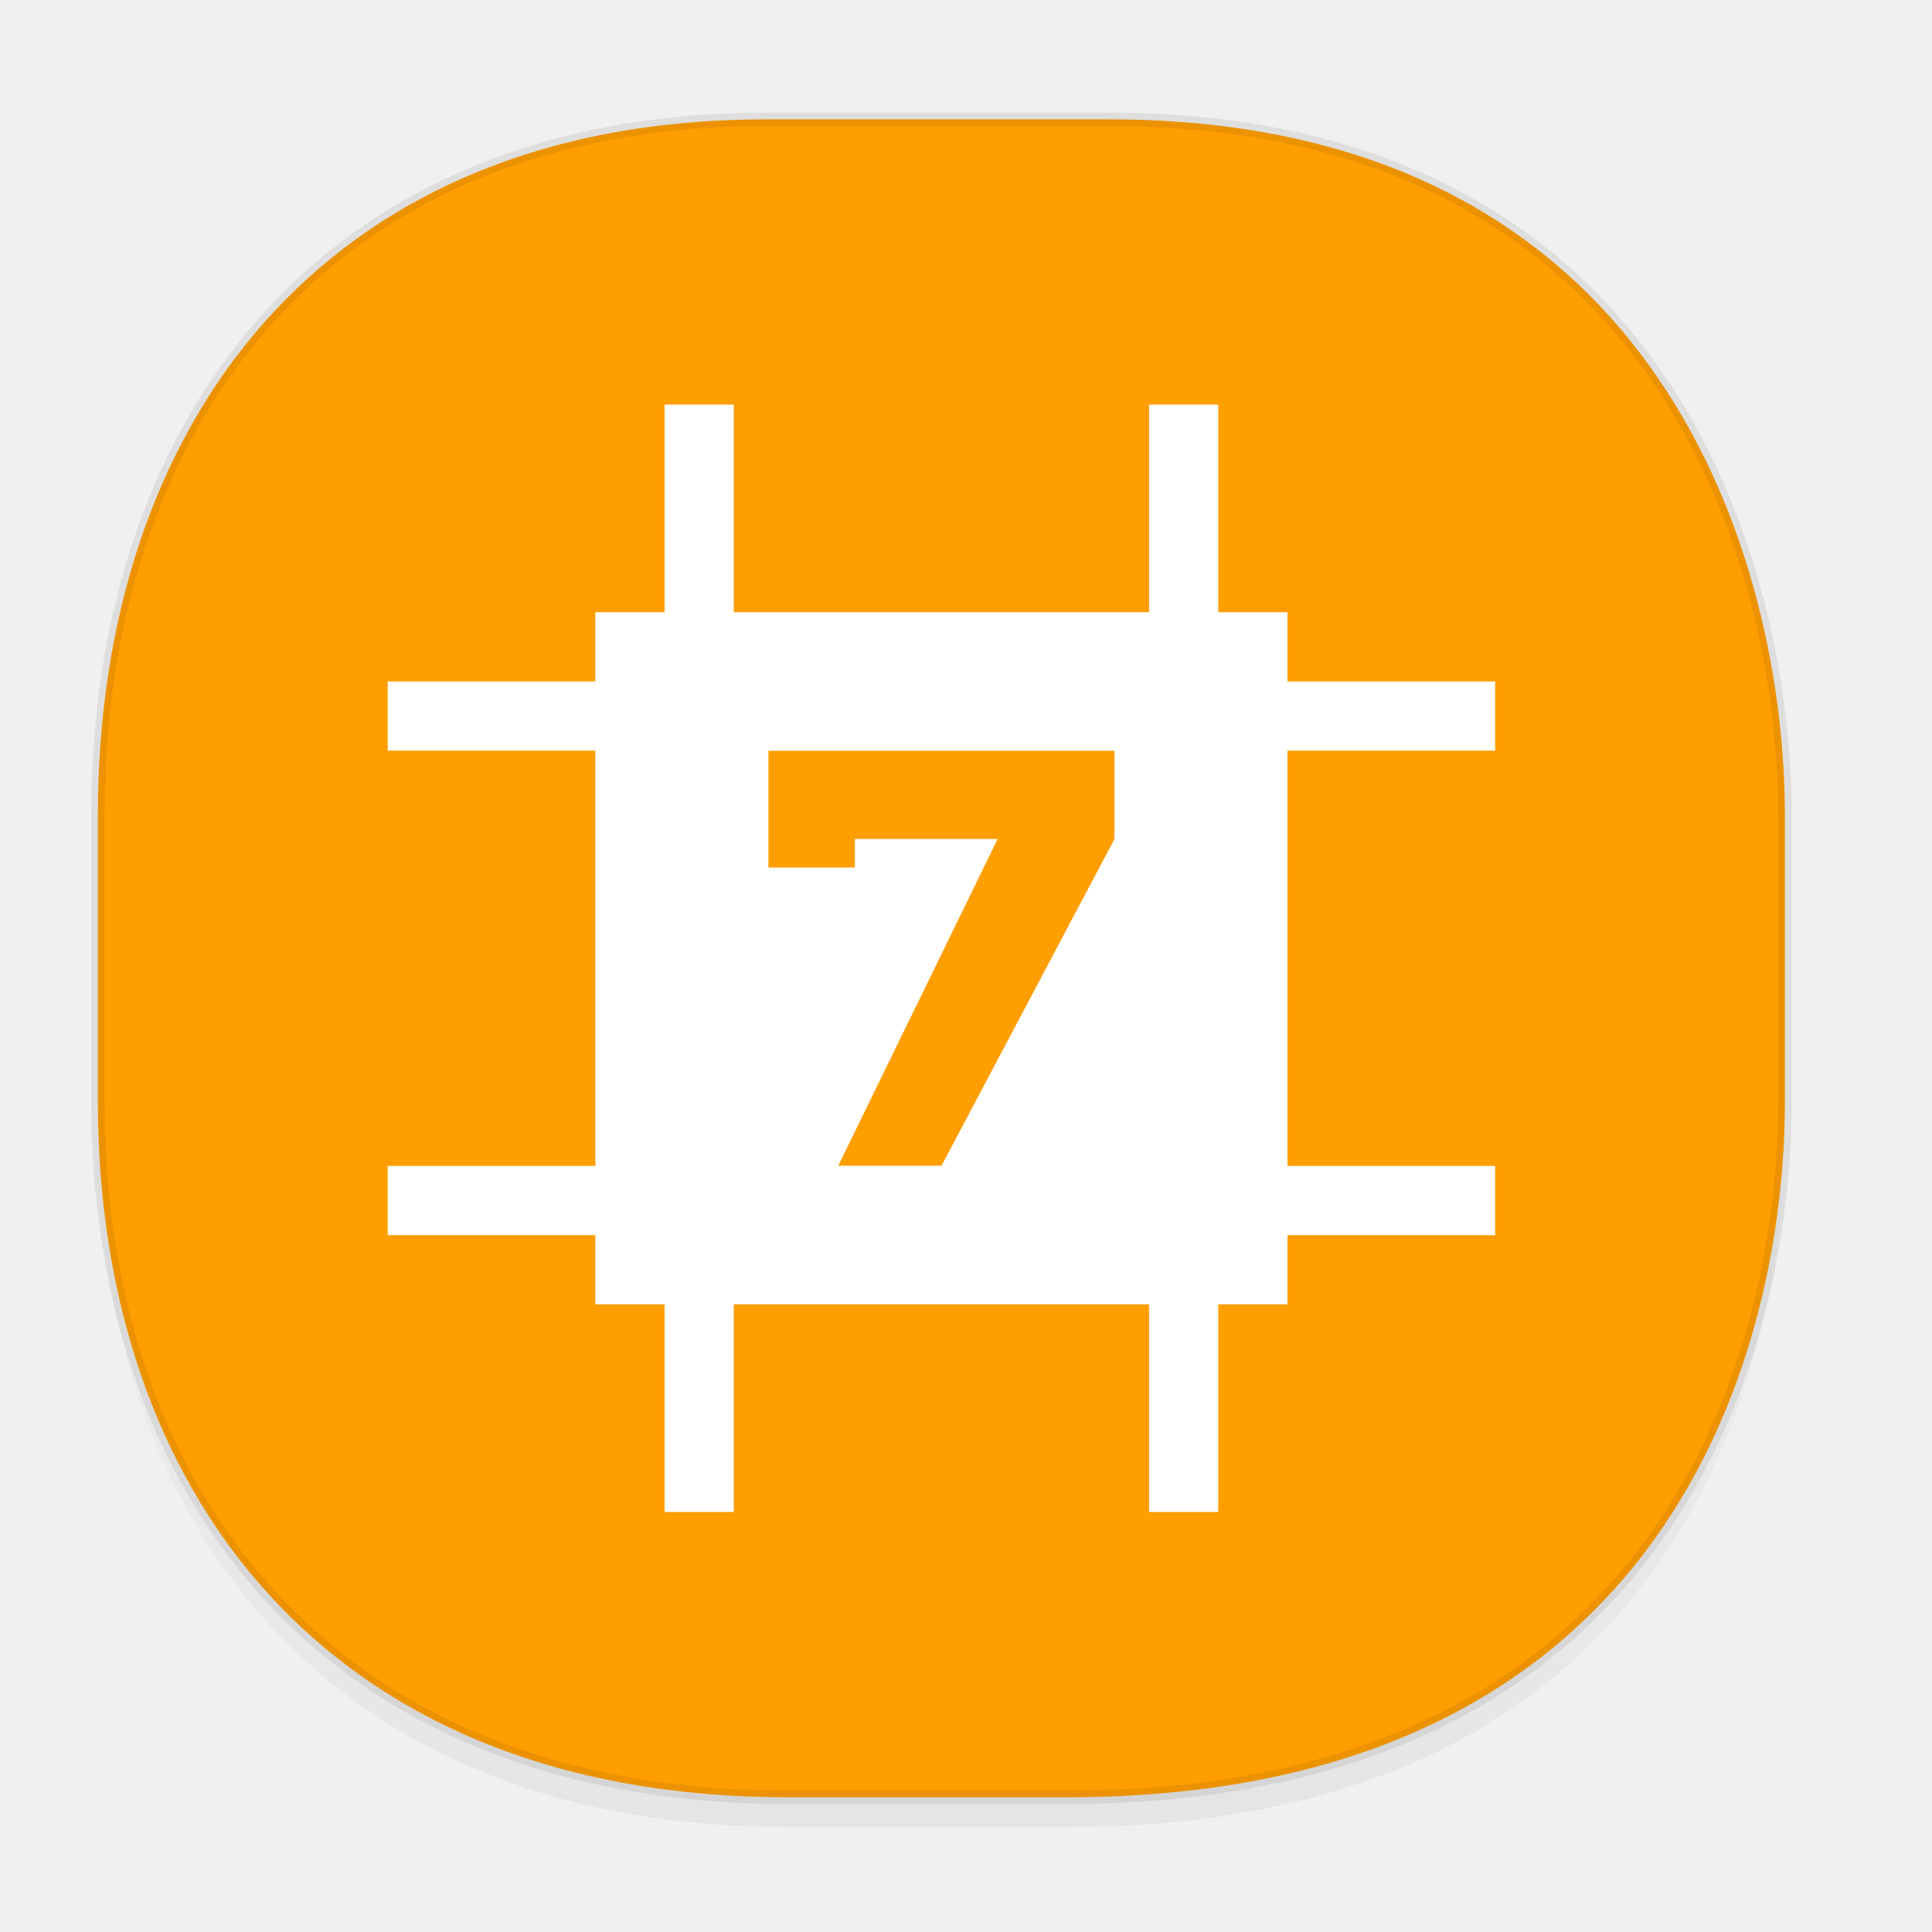
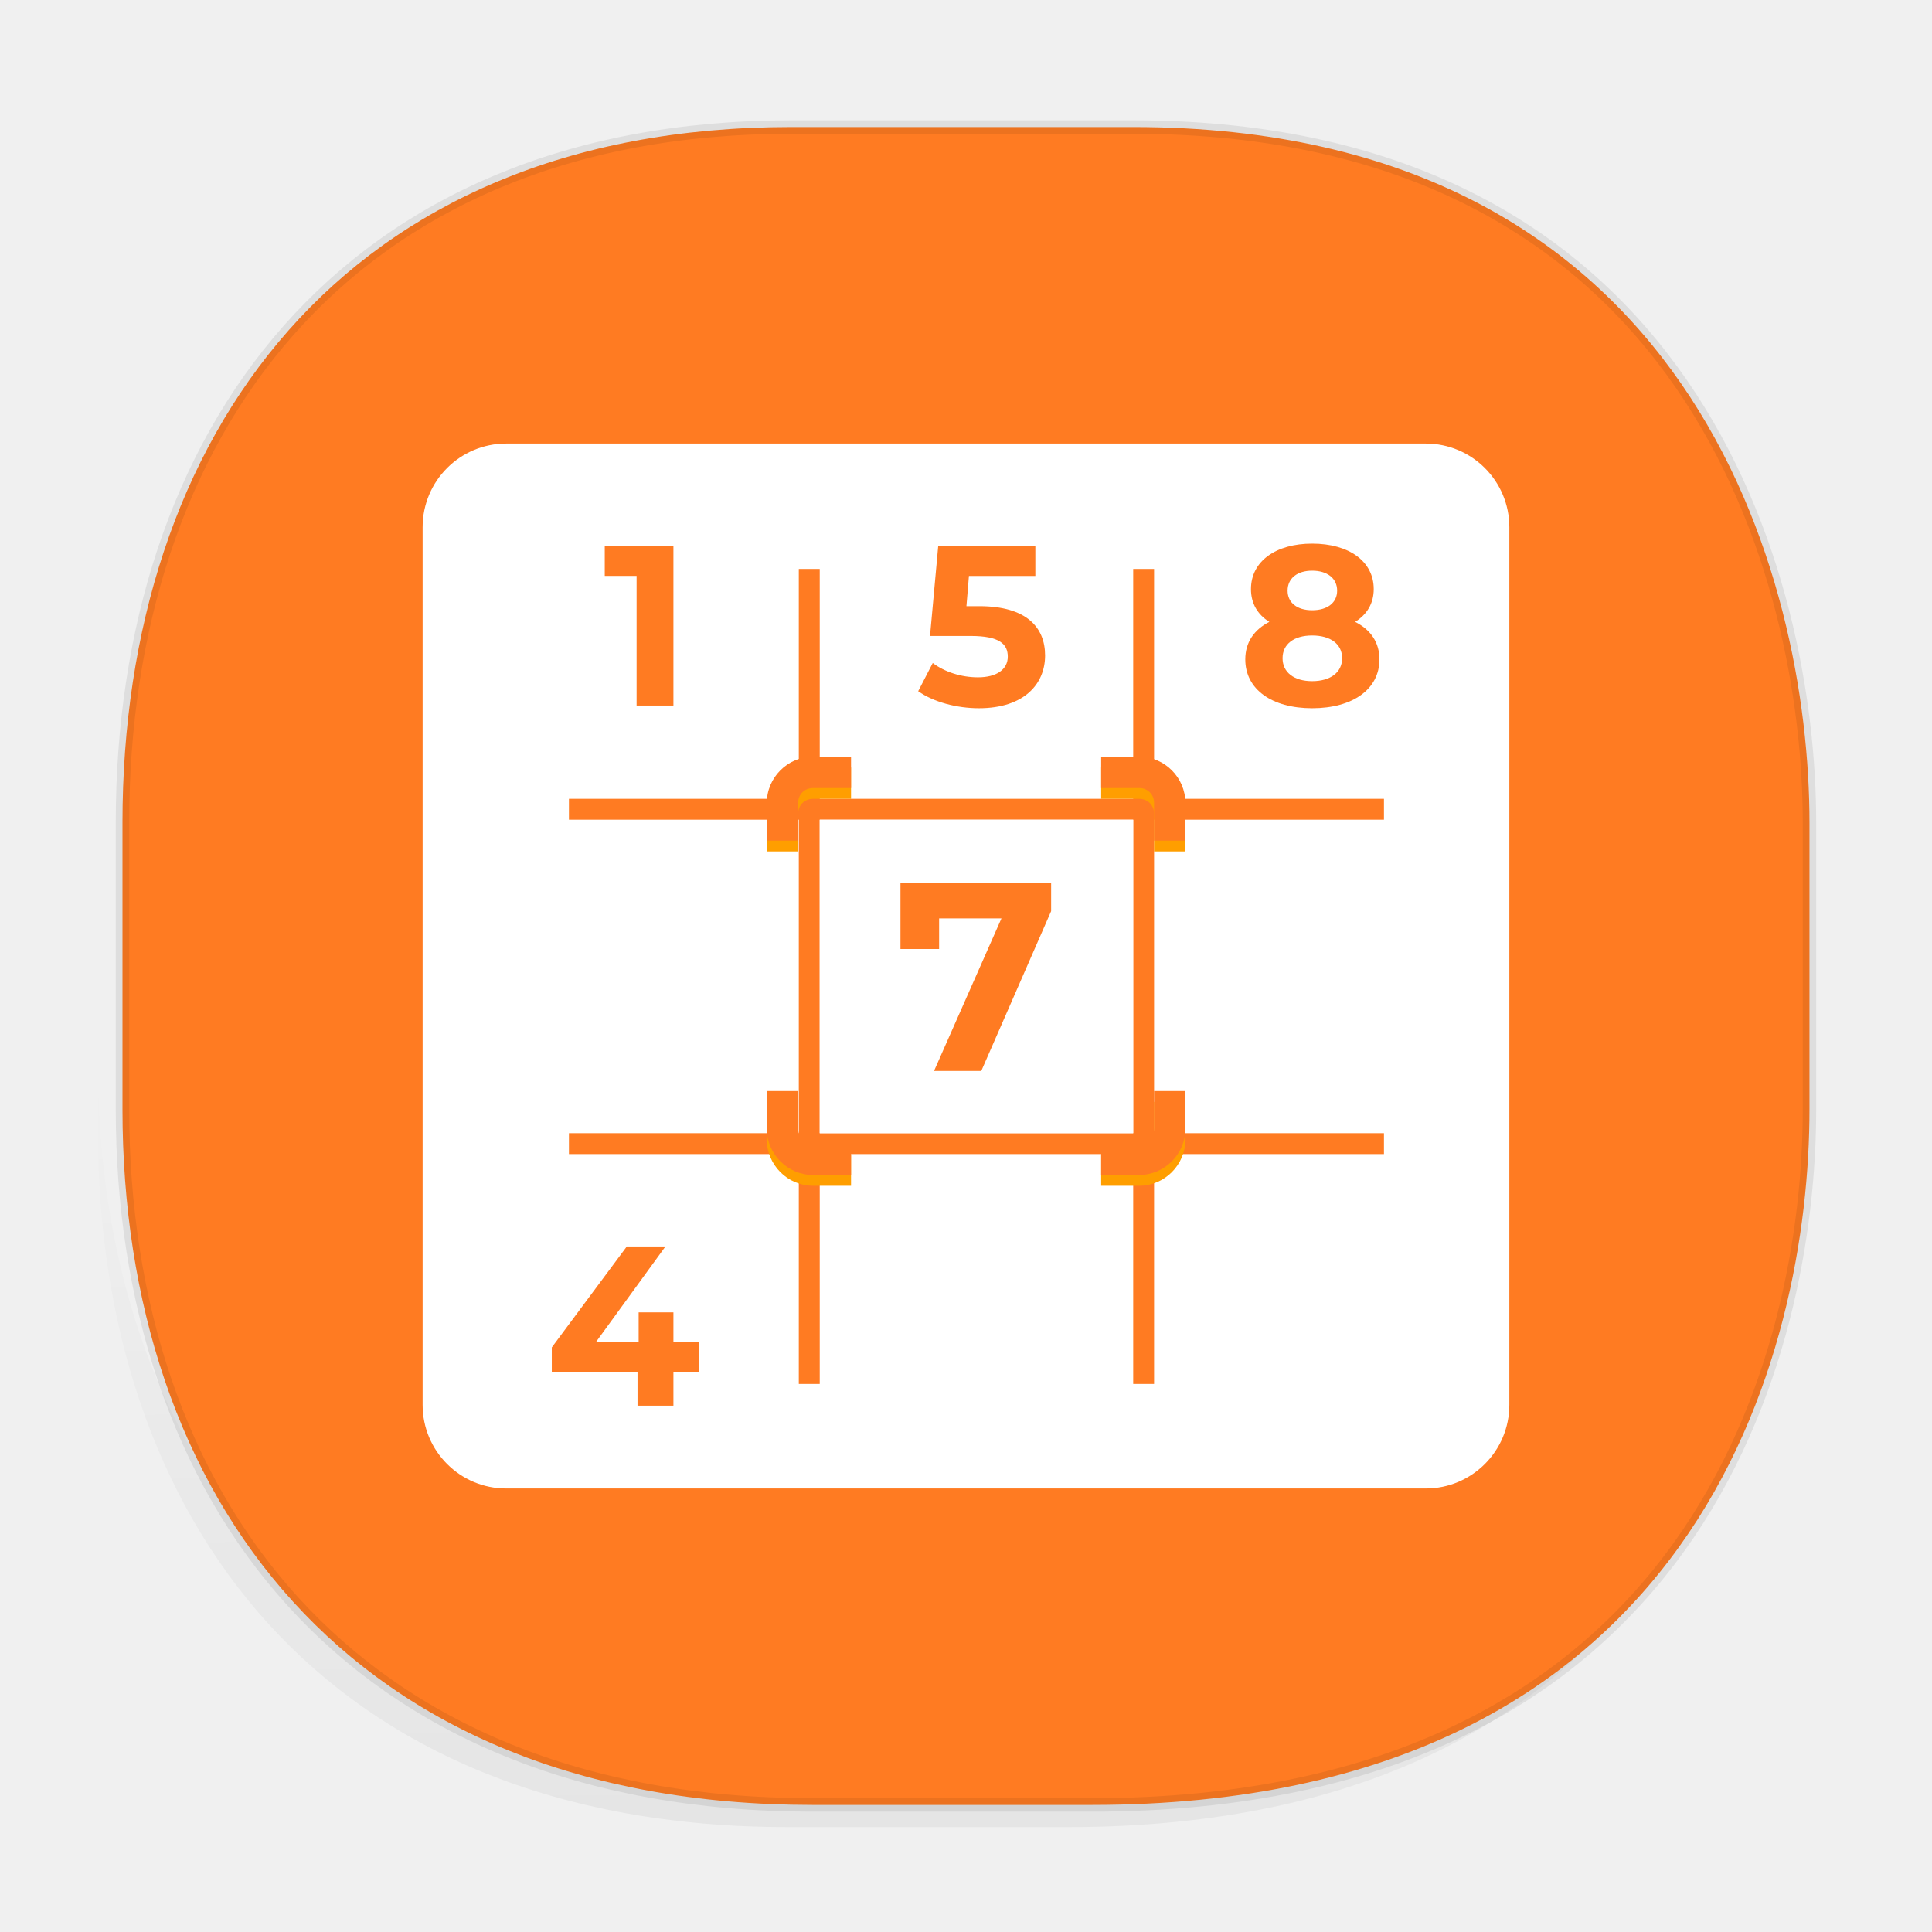
<svg xmlns="http://www.w3.org/2000/svg" xmlns:xlink="http://www.w3.org/1999/xlink" width="48" height="48" version="1.1" id="svg38">
  <defs id="defs22">
    <linearGradient id="linearGradient4488">
      <stop id="stop4490" style="stop-color:#000000;stop-opacity:0.047" offset="0" />
      <stop id="stop4492" style="stop-color:#000000;stop-opacity:0" offset="1" />
    </linearGradient>
    <linearGradient id="linearGradient4154">
      <stop offset="0" style="stop-color:#000000;stop-opacity:1" id="stop2" />
      <stop offset="1" style="stop-color:#000000;stop-opacity:0" id="stop4" />
    </linearGradient>
    <linearGradient id="linearGradient4192">
      <stop style="stop-color:#272b2d;stop-opacity:1" offset="0" id="stop7" />
      <stop style="stop-color:#33393e;stop-opacity:1" offset="1" id="stop9" />
    </linearGradient>
    <linearGradient id="linearGradient4140">
      <stop style="stop-color:#279646;stop-opacity:1" offset="0" id="stop12" />
      <stop style="stop-color:#76ff68;stop-opacity:1" offset="1" id="stop14" />
    </linearGradient>
    <linearGradient xlink:href="#linearGradient4140" id="linearGradient4146" x1="24.705" y1="43.939" x2="25.061" y2="4.405" gradientUnits="userSpaceOnUse" gradientTransform="translate(-51.05085)" />
    <linearGradient xlink:href="#linearGradient4192" id="linearGradient4166" x1="31" y1="34" x2="31" y2="24" gradientUnits="userSpaceOnUse" />
    <linearGradient xlink:href="#linearGradient4192" id="linearGradient4168" x1="18" y1="34" x2="18" y2="24" gradientUnits="userSpaceOnUse" />
    <linearGradient xlink:href="#linearGradient4154" id="linearGradient4182" x1="13" y1="24" x2="30" y2="41" gradientUnits="userSpaceOnUse" />
    <linearGradient xlink:href="#linearGradient4154" id="linearGradient4190" x1="29" y1="26" x2="36" y2="33" gradientUnits="userSpaceOnUse" />
    <style id="style4511">.cls-1{fill:#8e8e8e;}.cls-2{fill:none;stroke:#8e8e8e;stroke-linecap:square;stroke-miterlimit:10;}</style>
    <linearGradient gradientUnits="userSpaceOnUse" x2="13" y2="4" x1="43" y1="40" id="a">
      <stop id="stop2-36753" stop-color="#f27935" />
      <stop id="stop4-562" stop-color="#f2784b" offset="1" />
    </linearGradient>
    <linearGradient gradientUnits="userSpaceOnUse" x2="38" y2="41" x1="24.13" y1="27.13" id="b">
      <stop id="stop7-912" stop-color="#292c2f" />
      <stop id="stop9-70" stop-opacity="0" offset="1" />
    </linearGradient>
    <linearGradient id="a-36753" y1="527.8" y2="504.8" gradientUnits="userSpaceOnUse" x2="0" gradientTransform="translate(-384.57 504.56)">
      <stop stop-color="#ffffff" id="stop2-56" />
      <stop offset="1" stop-color="#ffffff" stop-opacity="0" id="stop4-29" />
    </linearGradient>
    <linearGradient id="b-1" y1="4" x1="8" y2="18" gradientUnits="userSpaceOnUse" x2="22" gradientTransform="translate(-3.050848,1008.631)">
      <stop stop-color="#292c2f" id="stop7-27" />
      <stop offset="1" stop-opacity="0" id="stop9-0" />
    </linearGradient>
    <linearGradient id="c" y1="520.8" y2="503.8" gradientUnits="userSpaceOnUse" x2="0" gradientTransform="translate(-384.57 504.56)">
      <stop stop-color="#197cf1" id="stop12-936" />
      <stop offset="1" stop-color="#20bcfa" id="stop14-06" />
    </linearGradient>
    <linearGradient id="d" y1="1050.34" y2="1038.36" gradientUnits="userSpaceOnUse" x2="0" gradientTransform="matrix(-2.83522 0 0 2.83875 47.655-1933.28)">
      <stop stop-color="#c61423" id="stop17" />
      <stop offset="1" stop-color="#dc2b41" id="stop19" />
    </linearGradient>
    <linearGradient id="e" y1="543.8" y2="503.8" gradientUnits="userSpaceOnUse" x2="0" gradientTransform="matrix(1.125 0 0 1-435.64 504.56)">
      <stop stop-color="#1d1e1e" id="stop22" />
      <stop offset="1" stop-color="#44484c" id="stop24" />
    </linearGradient>
    <linearGradient gradientTransform="translate(8,-1)" x2="28.614" gradientUnits="userSpaceOnUse" y2="24.614" x1="8" y1="4" id="b-3">
      <stop id="stop7-6" stop-color="#292c2f" />
      <stop id="stop9-7" stop-opacity="0" offset="1" />
    </linearGradient>
    <linearGradient id="d-5" y1="1050.34" y2="1038.36" gradientUnits="userSpaceOnUse" x2="0" gradientTransform="matrix(-2.83522,0,0,2.83875,-0.430476,-1931.599)">
      <stop stop-color="#c61423" id="stop17-3" />
      <stop offset="1" stop-color="#dc2b41" id="stop19-5" />
    </linearGradient>
    <linearGradient id="d-2" y1="1050.34" y2="1038.36" gradientUnits="userSpaceOnUse" x2="0" gradientTransform="matrix(-1.087984,0,0,1.089339,-14.25708,-100.3922)">
      <stop stop-color="#c61423" id="stop17-9" />
      <stop offset="1" stop-color="#dc2b41" id="stop19-1" />
    </linearGradient>
    <linearGradient id="c-29" y1="523.8" x1="403.57" y2="536.8" x2="416.57" gradientUnits="userSpaceOnUse" gradientTransform="translate(-335.6547,-499.8)">
      <stop stop-color="#292c2f" id="stop2-1" />
      <stop offset="1" stop-opacity="0" id="stop4-2" />
    </linearGradient>
    <linearGradient xlink:href="#b-2" id="linearGradient4189" x1="14.369" y1="22.522" x2="26.522" y2="22.522" gradientUnits="userSpaceOnUse" />
    <linearGradient x1="428.816" gradientTransform="translate(-384.57,-499.8)" gradientUnits="userSpaceOnUse" x2="388.865" y2="499.679" y1="547.634" id="a-8">
      <stop stop-color="#2a2c2f" id="stop8" />
      <stop stop-color="#536161" offset="1" id="stop10" />
    </linearGradient>
    <linearGradient x1="36" gradientUnits="userSpaceOnUse" x2="14" y2="12" y1="44" id="b-2">
      <stop style="stop-color:#bfc9c9;stop-opacity:1" stop-color="#536161" id="stop13" />
      <stop style="stop-color:#fbfbfb;stop-opacity:1" stop-color="#f4f5f5" offset="1" id="stop15" />
    </linearGradient>
    <linearGradient xlink:href="#a-8" id="linearGradient4424" x1="25" y1="44" x2="25" y2="4" gradientUnits="userSpaceOnUse" gradientTransform="translate(48.91525)" />
    <linearGradient xlink:href="#b-2" id="linearGradient4428" gradientUnits="userSpaceOnUse" x1="31.586" y1="36.345" x2="1.203" y2="6.723" />
    <style id="style4511-26">.cls-1{fill:#8e8e8e;}.cls-2{fill:none;stroke:#8e8e8e;stroke-linecap:square;stroke-miterlimit:10;}</style>
    <linearGradient id="linearGradient3235">
      <stop id="stop3237" offset="0" style="stop-color:#fce94f;stop-opacity:1" />
      <stop style="stop-color:#fce94f;stop-opacity:1" offset="0.5" id="stop3239" />
      <stop id="stop3241" offset="0.75" style="stop-color:#edd400;stop-opacity:1" />
      <stop id="stop3243" offset="1" style="stop-color:#c4a000;stop-opacity:1" />
    </linearGradient>
    <linearGradient id="linearGradient19744">
      <stop id="stop19746" offset="0" style="stop-color:#ffffff;stop-opacity:1;" />
      <stop style="stop-color:#edd400;stop-opacity:1" offset="0.749" id="stop19748" />
      <stop id="stop19750" offset="1" style="stop-color:#ffffff;stop-opacity:1;" />
    </linearGradient>
    <linearGradient id="linearGradient14664">
      <stop style="stop-color:#ffffff;stop-opacity:1;" offset="0" id="stop14666" />
      <stop style="stop-color:#eeeeec;stop-opacity:1" offset="1" id="stop14668" />
    </linearGradient>
    <linearGradient id="linearGradient12294">
      <stop id="stop12296" offset="0" style="stop-color:#fef8c4;stop-opacity:1" />
      <stop id="stop12298" offset="1" style="stop-color:#edd400;stop-opacity:1" />
    </linearGradient>
    <linearGradient id="linearGradient8285">
      <stop style="stop-color:#ff6c6c;stop-opacity:1;" offset="0" id="stop8287" />
      <stop style="stop-color:#cc0000;stop-opacity:1;" offset="1" id="stop8289" />
    </linearGradient>
    <linearGradient id="linearGradient3570">
      <stop style="stop-color:#ffffff;stop-opacity:1;" offset="0" id="stop3572" />
      <stop style="stop-color:#fce94f;stop-opacity:1;" offset="1" id="stop3574" />
    </linearGradient>
    <linearGradient id="linearGradient2188">
      <stop style="stop-color:#c4a000;stop-opacity:1" offset="0" id="stop2190" />
      <stop id="stop3626" offset="0.206" style="stop-color:#edd400;stop-opacity:1" />
      <stop id="stop2848" offset="0.5" style="stop-color:#fce94f;stop-opacity:1" />
      <stop style="stop-color:#edd400;stop-opacity:1" offset="0.75" id="stop2850" />
      <stop style="stop-color:#c4a000;stop-opacity:1" offset="1" id="stop2192" />
    </linearGradient>
    <linearGradient x2="11.786" gradientUnits="userSpaceOnUse" y2="11.998" x1="34.5" y1="32.998" id="a-70">
      <stop id="stop2-3675" stop-color="#dd1627" />
      <stop id="stop4-35" stop-color="#df3e52" offset="1" />
    </linearGradient>
    <linearGradient gradientTransform="translate(-52)" gradientUnits="userSpaceOnUse" x2="73.03" y2="35.663" x1="46.23" y1="10.38" id="b-367">
      <stop id="stop7-5" stop-opacity=".731" stop-color="#f8bac0" />
      <stop id="stop9-3" stop-opacity="0" stop-color="#f8bac0" offset="1" />
    </linearGradient>
    <path d="m.735 43.06l23.265-42.35 23.09 42.31c0 0-2.212-.155-5.272-.291-2.851-.127-1.794.114-8.278-1.089-4.911-.91-8.522-2.865-15.253-2.727-7.453.153-17.549 4.149-17.549 4.149" id="c-62" />
    <linearGradient id="a-367535" y1="543.8" y2="503.8" x2="0" gradientUnits="userSpaceOnUse" gradientTransform="matrix(1.125 0 0 1-51.07 0)">
      <stop stop-color="#2a2c2f" id="stop2-62" />
      <stop offset="1" stop-color="#424649" id="stop4-91" />
    </linearGradient>
    <linearGradient id="b-27" y1="540.92" y2="522.55" x2="0" gradientUnits="userSpaceOnUse" gradientTransform="matrix(1 0 0 1.14286 0-77.4)">
      <stop stop-color="#197cf1" id="stop7-0" />
      <stop offset="1" stop-color="#05a0eb" id="stop9-93" />
    </linearGradient>
    <linearGradient id="c-6" y1="542.8" y2="533.8" gradientUnits="userSpaceOnUse" x2="0" gradientTransform="translate(0-28)">
      <stop stop-color="#bcb4a1" id="stop12-93" />
      <stop offset="1" stop-color="#c5bfad" id="stop14-6" />
    </linearGradient>
    <linearGradient id="d-06" y1="540.8" y2="531.8" gradientUnits="userSpaceOnUse" x2="0">
      <stop stop-color="#1e1f21" id="stop17-2" />
      <stop offset="1" stop-color="#242628" id="stop19-61" />
    </linearGradient>
    <linearGradient xlink:href="#d-06" id="e-8" y1="528.8" y2="519.8" gradientUnits="userSpaceOnUse" x2="0" />
    <linearGradient id="f" y1="20" x1="32" y2="30" x2="42" gradientUnits="userSpaceOnUse">
      <stop stop-color="#383e51" id="stop23" />
      <stop offset="1" stop-color="#655c6f" stop-opacity="0" id="stop25" />
    </linearGradient>
    <linearGradient xlink:href="#f" id="g" y1="531.8" x1="404.57" y2="543.8" x2="416.57" gradientUnits="userSpaceOnUse" gradientTransform="translate(-384.57-499.8)" />
    <linearGradient xlink:href="#f" id="h" y1="531.8" x1="404.57" y2="543.8" gradientUnits="userSpaceOnUse" x2="416.57" gradientTransform="translate(0-12)" />
    <linearGradient xlink:href="#f" id="i" y1="531.8" x1="404.57" y2="543.8" gradientUnits="userSpaceOnUse" x2="416.57" gradientTransform="translate(-12-12)" />
    <linearGradient xlink:href="#f" id="j" y1="531.8" x1="404.57" y2="543.8" gradientUnits="userSpaceOnUse" x2="416.57" gradientTransform="translate(-12)" />
    <style id="style4511-9">.cls-1{fill:#8e8e8e;}.cls-2{fill:none;stroke:#8e8e8e;stroke-linecap:square;stroke-miterlimit:10;}</style>
    <path d="m.735 43.06l23.265-42.35 23.09 42.31c0 0-2.212-.155-5.272-.291-2.851-.127-1.794.114-8.278-1.089-4.911-.91-8.522-2.865-15.253-2.727-7.453.153-17.549 4.149-17.549 4.149" id="c-09" />
    <linearGradient id="linearGradient4222">
      <stop offset="0" style="stop-color:#0166d0;stop-opacity:1" id="stop2-35" />
      <stop offset="1" style="stop-color:#51a6ff;stop-opacity:1" id="stop4-62" />
    </linearGradient>
    <linearGradient id="linearGradient4198">
      <stop style="stop-color:#208dff;stop-opacity:1" offset="0" id="stop7-9" />
      <stop style="stop-color:#51a6ff;stop-opacity:1" offset="1" id="stop9-1" />
    </linearGradient>
    <linearGradient xlink:href="#linearGradient4222" id="linearGradient4204" x1="402.571" y1="543.798" x2="402.571" y2="519.798" gradientUnits="userSpaceOnUse" gradientTransform="matrix(0.7813559,0,0,0.7813559,-346.9312,-382.9337)" />
    <linearGradient xlink:href="#linearGradient4198" id="linearGradient4212" x1="414.571" y1="543.798" x2="414.571" y2="519.798" gradientUnits="userSpaceOnUse" gradientTransform="matrix(0.7813559,0,0,0.7813559,-346.9312,-382.9337)" />
    <linearGradient xlink:href="#linearGradient4198" id="linearGradient4220" x1="24" y1="35" x2="24" y2="4" gradientUnits="userSpaceOnUse" gradientTransform="matrix(1,0,0,0.9992445,384.5714,499.8244)" />
    <linearGradient xlink:href="#linearGradient4227" id="linearGradient4244" x1="12" y1="21" x2="29" y2="38" gradientUnits="userSpaceOnUse" />
    <linearGradient id="linearGradient4227">
      <stop offset="0" style="stop-color:#292c2f;stop-opacity:1" id="stop16" />
      <stop offset="1" style="stop-color:#000000;stop-opacity:0;" id="stop18" />
    </linearGradient>
    <linearGradient id="linearGradient4454">
      <stop id="stop7-36" offset="0" style="stop-color:#d21e1e;stop-opacity:1" />
      <stop id="stop9-75" offset="1" style="stop-color:#e05e4c;stop-opacity:1" />
    </linearGradient>
    <linearGradient gradientTransform="translate(-384.57,-499.8)" gradientUnits="userSpaceOnUse" y2="525.725" x2="391.89" y1="544.092" x1="403.421" id="linearGradient4213" xlink:href="#linearGradient4454" />
    <linearGradient id="linearGradient4472">
      <stop id="stop13-1" offset="0" style="stop-color:#ffa92d;stop-opacity:1" />
      <stop id="stop15-2" offset="1" style="stop-color:#ffc169;stop-opacity:1" />
    </linearGradient>
    <linearGradient gradientTransform="translate(-384.57,-499.8)" gradientUnits="userSpaceOnUse" y2="505.319" x2="391.154" y1="523.203" x1="401.296" id="linearGradient4235" xlink:href="#linearGradient4472" />
    <linearGradient id="linearGradient4422-8">
      <stop id="stop19-3" offset="0" style="stop-color:#377d50;stop-opacity:1" />
      <stop id="stop21" offset="1" style="stop-color:#54d883;stop-opacity:1" />
    </linearGradient>
    <linearGradient gradientTransform="translate(-384.57,-499.8)" gradientUnits="userSpaceOnUse" y2="503.798" x2="413.779" y1="523.798" x1="424.602" id="linearGradient4257" xlink:href="#linearGradient4422-8" />
    <linearGradient id="linearGradient4438">
      <stop id="stop25-6" offset="0" style="stop-color:#375a7d;stop-opacity:1" />
      <stop id="stop27" offset="1" style="stop-color:#54a3d8;stop-opacity:1" />
    </linearGradient>
    <linearGradient gradientTransform="translate(-384.57,-499.8)" gradientUnits="userSpaceOnUse" y2="525.748" x2="412.118" y1="543.488" x1="420.884" id="linearGradient4279" xlink:href="#linearGradient4438" />
    <linearGradient gradientTransform="translate(0.00142264,-0.00198746)" gradientUnits="userSpaceOnUse" y2="44" x2="44" y1="4" x1="4" id="linearGradient4220-3" xlink:href="#linearGradient4154" />
    <linearGradient id="a-2" y1="4" x1="24" y2="44" x2="4" gradientUnits="userSpaceOnUse">
      <stop stop-color="#197cf1" id="stop2-367" />
      <stop offset="1" stop-color="#20bcfa" id="stop4-5" />
    </linearGradient>
    <linearGradient id="b-7" y1="44" x1="44" y2="4" x2="24" gradientUnits="userSpaceOnUse">
      <stop stop-color="#c61423" id="stop7-3" />
      <stop offset="1" stop-color="#dc2b41" id="stop9-56" />
    </linearGradient>
    <linearGradient id="c-0" x1="44" x2="4" gradientUnits="userSpaceOnUse">
      <stop stop-color="#42a603" id="stop12-06" />
      <stop offset="1" stop-color="#78da06" id="stop14-26" />
    </linearGradient>
    <linearGradient id="d-1" y1="522.8" y2="538.8" x1="400.57" gradientUnits="userSpaceOnUse" x2="416.57">
      <stop stop-color="#292c2f" id="stop17-8" />
      <stop offset="1" stop-opacity="0" id="stop19-29" />
    </linearGradient>
    <linearGradient gradientTransform="matrix(.70711.70711-.70711.70711 105.4-635.69)" x2="378.58" gradientUnits="userSpaceOnUse" y2="523.86" x1="430.51" y1="522.99" id="b-3-7">
      <stop id="stop7-67" stop-color="#fcfcfc" />
      <stop id="stop9-53" stop-color="#e9eaeb" offset="1" />
    </linearGradient>
    <linearGradient gradientTransform="translate(45.719-.92)" x2="3.614" gradientUnits="userSpaceOnUse" y2="49.804" x1="-28.649" y1="19.869" id="c-5">
      <stop id="stop12-6" />
      <stop id="stop14-2" stop-opacity="0" offset="1" />
    </linearGradient>
    <linearGradient gradientTransform="matrix(.70711.70711-.70711.70711 105.48-635.28)" x2="402.03" gradientUnits="userSpaceOnUse" y2="523.7" x1="388.34" y1="522.18" id="d-9">
      <stop id="stop17-1" stop-color="#ffffff" />
      <stop id="stop19-2" stop-color="#eff0f1" offset="1" />
    </linearGradient>
    <linearGradient gradientTransform="matrix(.70711.70711-.70711.70711 105.48-635.28)" x2="425.86" gradientUnits="userSpaceOnUse" y2="527.34" x1="422.48" y1="527.21" id="e-792">
      <stop id="stop22-9" stop-color="#f9f9f9" />
      <stop id="stop24-20" stop-color="#f6f6f6" offset="1" />
    </linearGradient>
    <linearGradient gradientUnits="userSpaceOnUse" x2="23.912" y2="24.326" x1="9.642" y1="8.627" id="f-02">
      <stop id="stop27-1" stop-color="#491309" />
      <stop id="stop29" stop-color="#b6642d" offset="1" />
    </linearGradient>
    <linearGradient gradientUnits="userSpaceOnUse" x2="33.609" y2="34.953" x1="32.641" y1="33.922" id="h-3">
      <stop id="stop37" stop-color="#cfcfcf" />
      <stop id="stop39" stop-opacity="0" stop-color="#ededed" offset="1" />
    </linearGradient>
    <linearGradient gradientTransform="matrix(.70711.70711-.70711.70711 105.48-635.28)" x2="409.82" gradientUnits="userSpaceOnUse" y2="523.27" x1="385.61" y1="522.24" id="o">
      <stop id="stop62" stop-color="#ffffff" />
      <stop id="stop64" stop-color="#dfe1e3" offset="1" />
    </linearGradient>
    <path d="M25 15A9 9 0 1 1 7 15 9 9 0 1 1 25 15" color="#000000" id="p" />
    <linearGradient xlink:href="#linearGradient4299" id="linearGradient4415" x1="408.571" y1="543.773" x2="408.632" y2="503.67" gradientUnits="userSpaceOnUse" />
    <linearGradient id="linearGradient4227-5">
      <stop offset="0" style="stop-color:#2e3436;stop-opacity:1" id="stop8-7" />
      <stop offset="1" style="stop-color:#555753;stop-opacity:1" id="stop10-0" />
    </linearGradient>
    <linearGradient xlink:href="#linearGradient4227-5" id="linearGradient4437" x1="408.571" y1="535.199" x2="408.571" y2="512.397" gradientUnits="userSpaceOnUse" gradientTransform="matrix(0.9648179,0,0,0.9648179,14.37438,18.4283)" />
    <linearGradient id="linearGradient4299">
      <stop offset="0" style="stop-color:#1064d3;stop-opacity:1" id="stop14-3" />
      <stop offset="1" style="stop-color:#14c6fd;stop-opacity:1" id="stop16-6" />
    </linearGradient>
    <linearGradient xlink:href="#linearGradient4154" id="linearGradient4392" x1="9.077" y1="9.083" x2="42.946" y2="42.953" gradientUnits="userSpaceOnUse" />
    <linearGradient id="linearGradient4258">
      <stop id="stop2-36" offset="0" style="stop-color:#000019;stop-opacity:1" />
      <stop id="stop4-7" offset="1" style="stop-color:#000019;stop-opacity:0.291" />
    </linearGradient>
    <linearGradient id="linearGradient4223">
      <stop id="stop7-6-2" offset="0" style="stop-color:#c6cdd1;stop-opacity:1" />
      <stop id="stop9-7-3" offset="1" style="stop-color:#e0e5e7;stop-opacity:1" />
    </linearGradient>
    <linearGradient id="linearGradient4217">
      <stop id="stop12-5" style="stop-color:#1f93b9;stop-opacity:1" offset="0" />
      <stop id="stop14-5" style="stop-color:#1a5c9b;stop-opacity:1" offset="1" />
    </linearGradient>
    <linearGradient id="linearGradient4191">
      <stop id="stop17-3-7" offset="0" style="stop-color:#dc2b41;stop-opacity:1" />
      <stop id="stop19-5-5" offset="1" style="stop-color:#c61423;stop-opacity:1" />
    </linearGradient>
    <linearGradient gradientTransform="translate(-50.19933,-1.150547)" gradientUnits="userSpaceOnUse" y2="29" x2="24" y1="7" x1="24" id="linearGradient4197" xlink:href="#linearGradient4217" />
    <linearGradient gradientTransform="translate(-50.19933,0.8494534)" gradientUnits="userSpaceOnUse" y2="41" x2="24" y1="30" x1="24" id="linearGradient4207" xlink:href="#linearGradient4191" />
    <linearGradient gradientTransform="translate(-51.19933,0.8494534)" gradientUnits="userSpaceOnUse" y2="41" x2="11" y1="30" x1="11" id="linearGradient4215" xlink:href="#linearGradient4191" />
    <linearGradient gradientTransform="translate(-51.19933,-1.150547)" gradientUnits="userSpaceOnUse" y2="4" x2="29" y1="44" x1="29" id="linearGradient4229" xlink:href="#linearGradient4223" />
    <radialGradient gradientTransform="translate(-51.19933,-1.150547)" gradientUnits="userSpaceOnUse" r="19" fy="24" fx="24" cy="24" cx="24" id="radialGradient4264" xlink:href="#linearGradient4258" />
    <path id="c-2" d="m.735 43.06l23.265-42.35 23.09 42.31c0 0-2.212-.155-5.272-.291-2.851-.127-1.794.114-8.278-1.089-4.911-.91-8.522-2.865-15.253-2.727-7.453.153-17.549 4.149-17.549 4.149" />
    <linearGradient id="linearGradient4214">
      <stop offset="0" style="stop-color:#2f74c8;stop-opacity:1" id="stop41" />
      <stop offset="1" style="stop-color:#4699d7;stop-opacity:1" id="stop43" />
    </linearGradient>
    <linearGradient id="linearGradient4410">
      <stop style="stop-color:#383e51;stop-opacity:1" offset="0" id="stop48" />
      <stop style="stop-color:#655c6f;stop-opacity:0" offset="1" id="stop50" />
    </linearGradient>
    <linearGradient gradientTransform="matrix(0.974359,0,0,0.9621795,-40.3793,-0.5771)" gradientUnits="userSpaceOnUse" y2="4" x2="23.649" y1="43.494" x1="23.649" id="linearGradient10438-5" xlink:href="#linearGradient4214" />
    <linearGradient id="linearGradient10454-6">
      <stop id="stop4727" offset="0" style="stop-color:#f38230;stop-opacity:1" />
      <stop id="stop4729" offset="1" style="stop-color:#fec335;stop-opacity:1" />
    </linearGradient>
    <linearGradient gradientTransform="translate(-41.33689,-1.72838)" gradientUnits="userSpaceOnUse" y2="4" x2="24" y1="44" x1="24" id="linearGradient4286-2" xlink:href="#linearGradient10454-6" />
    <linearGradient gradientUnits="userSpaceOnUse" y2="546.798" x2="419.571" y1="528.798" x1="401.571" id="linearGradient4243-0" xlink:href="#linearGradient4410" gradientTransform="translate(-425.9083,-501.5264)" />
    <linearGradient y2="546.798" x2="419.571" y1="528.798" x1="401.571" gradientTransform="translate(-431.4083,-516.8264)" gradientUnits="userSpaceOnUse" id="linearGradient4355-6" xlink:href="#linearGradient4410" />
    <linearGradient xlink:href="#linearGradient4300-8-4" id="linearGradient4309" x1="31" y1="44" x2="9.638" y2="7" gradientUnits="userSpaceOnUse" gradientTransform="matrix(0.7530483,0,0,0.7530483,-49.25148,5.099812)" />
    <linearGradient id="linearGradient4903">
      <stop offset="0" style="stop-color:#eef1f2;stop-opacity:1" id="stop3" />
      <stop offset="1" style="stop-color:#f9fafb;stop-opacity:1" id="stop5" />
    </linearGradient>
    <linearGradient id="linearGradient4303">
      <stop style="stop-color:#197cf1;stop-opacity:1" offset="0" id="stop8-3" />
      <stop style="stop-color:#21c9fb;stop-opacity:1" offset="1" id="stop10-6" />
    </linearGradient>
    <linearGradient xlink:href="#linearGradient4303" id="linearGradient4498" x1="414.635" y1="531.769" x2="409.79" y2="523.379" gradientUnits="userSpaceOnUse" gradientTransform="matrix(0.7530483,0,0,0.7530483,-281.014,-371.2722)" />
    <linearGradient xlink:href="#linearGradient4903" id="linearGradient4506" x1="413.504" y1="537.256" x2="405.396" y2="519.755" gradientUnits="userSpaceOnUse" gradientTransform="matrix(0.7530483,0,0,0.7530483,-338.8523,-371.2722)" />
    <linearGradient xlink:href="#linearGradient4227" id="linearGradient4518" x1="423.571" y1="527.798" x2="423.571" y2="544.668" gradientUnits="userSpaceOnUse" gradientTransform="matrix(0.5324855,-0.5324855,0.5324855,0.5324855,-522.904,-29.33845)" />
    <linearGradient id="linearGradient4300-8-4">
      <stop style="stop-color:#f27935;stop-opacity:1" offset="0" id="stop21-3" />
      <stop style="stop-color:#f2784b;stop-opacity:1" offset="1" id="stop23-7" />
    </linearGradient>
    <linearGradient gradientTransform="matrix(0.3242038,0,0,0.3242038,387.5845,502.8567)" xlink:href="#linearGradient3347" id="linearGradient3359" x1="-23.688" y1="-24.028" x2="146.725" y2="140.728" gradientUnits="userSpaceOnUse" />
    <linearGradient id="linearGradient3347">
      <stop style="stop-color:#006680;stop-opacity:1;" offset="0" id="stop3-3" />
      <stop offset=".252" style="stop-color:#80b3ff;stop-opacity:1" id="stop5-6" />
      <stop style="stop-color:#0066ff;stop-opacity:1" offset=".459" id="stop7-7" />
      <stop offset=".899" style="stop-color:#002255;stop-opacity:1" id="stop9-5" />
      <stop style="stop-color:#006680;stop-opacity:0;" offset="1" id="stop11" />
    </linearGradient>
    <linearGradient gradientTransform="matrix(0.3242038,0,0,0.3242038,387.5845,502.8567)" xlink:href="#linearGradient3360" id="linearGradient3366" x1="-1.414" y1="88.048" x2="154.149" y2="89.816" gradientUnits="userSpaceOnUse" />
    <linearGradient id="linearGradient3360">
      <stop style="stop-color:#ffcc00;stop-opacity:1;" offset="0" id="stop15-35" />
      <stop offset=".245" style="stop-color:#ffff00;stop-opacity:1" id="stop17-6" />
      <stop offset=".586" style="stop-color:#ff0000;stop-opacity:1" id="stop19-291" />
      <stop style="stop-color:#ffcc00;stop-opacity:0;" offset="1" id="stop21-2" />
    </linearGradient>
    <linearGradient gradientUnits="userSpaceOnUse" x2="44" y2="24" x1="26.425" y1="37.11" id="a-7">
      <stop id="stop2-0" stop-color="#2980b9" />
      <stop id="stop4-9" stop-color="#1d99f3" offset="1" />
    </linearGradient>
    <linearGradient gradientUnits="userSpaceOnUse" x2="24.539" y2="10.624" x1="25.869" y1="39.24" id="b-36" xlink:href="#a-7" />
    <linearGradient gradientUnits="userSpaceOnUse" x2="37.922" y2="39.34" x1="8.84" y1="9.386" id="c-06">
      <stop id="stop8-2" stop-color="#faf8f8" />
      <stop id="stop10-61" stop-color="#bfd2d2" offset="1" />
    </linearGradient>
    <linearGradient gradientUnits="userSpaceOnUse" x2="24.839" y2="17.991" x1="27.04" y1="16.621" id="d-8">
      <stop id="stop13-7" stop-color="#fcfcfc" />
      <stop id="stop15-3" stop-color="#c7c7c7" offset="1" />
    </linearGradient>
    <linearGradient gradientUnits="userSpaceOnUse" x2="35.973" y2="31" x1="31.537" y1="27.6" id="e-9">
      <stop id="stop18-2" />
      <stop id="stop20" stop-opacity="0" offset="1" />
    </linearGradient>
    <linearGradient gradientTransform="translate(-10 5)" gradientUnits="userSpaceOnUse" x2="37" y2="30" x1="26" y1="19" id="f-0" xlink:href="#e-9" />
    <linearGradient gradientUnits="userSpaceOnUse" x2="19.574" y2="22.495" x1="3.783" y1="23.644" id="g-5">
      <stop id="stop24-2" stop-color="#2980b9" />
      <stop id="stop26" stop-color="#34495e" offset="1" />
    </linearGradient>
    <style id="style4552">.cls-1{fill:#8e8e8e;}.cls-2{fill:none;stroke:#8e8e8e;stroke-linecap:square;stroke-miterlimit:10;}</style>
    <linearGradient gradientTransform="matrix(0.6565635,0,0,0.6565635,61.5459,14.22887)" gradientUnits="userSpaceOnUse" x2="24.839" y2="17.991" x1="27.04" y1="16.621" id="d-6">
      <stop id="stop4583-7" stop-color="#fcfcfc" />
      <stop id="stop4585-5" stop-color="#c7c7c7" offset="1" />
    </linearGradient>
    <linearGradient gradientTransform="matrix(0.6565635,0,0,0.6565635,61.5459,14.22887)" gradientUnits="userSpaceOnUse" x2="24.539" y2="10.624" x1="25.869" y1="39.24" id="b-3-3" xlink:href="#a-7" />
    <linearGradient id="a-3" y1="543.8" y2="512.8" x2="0" gradientUnits="userSpaceOnUse">
      <stop stop-color="#cea476" id="stop2-6" />
      <stop offset="1" stop-color="#dab58b" id="stop4-75" />
    </linearGradient>
    <linearGradient id="b-35" y1="512.8" y2="503.8" x2="0" gradientUnits="userSpaceOnUse">
      <stop stop-color="#ebc69a" id="stop7-62" />
      <stop offset="1" stop-color="#f4e0c8" stop-opacity="0" id="stop9-9" />
    </linearGradient>
    <linearGradient xlink:href="#b-35" id="c-1" y1="512.8" y2="503.8" gradientUnits="userSpaceOnUse" x2="0" gradientTransform="translate(0-1025.6)" />
    <linearGradient xlink:href="#a-3" id="d-2-9" y1="512.8" y2="503.8" x2="0" gradientUnits="userSpaceOnUse" />
    <linearGradient id="e-7" y1="516.8" x1="399.57" y2="534.8" x2="417.57" gradientUnits="userSpaceOnUse">
      <stop stop-color="#292c2f" id="stop14-0" />
      <stop offset="1" stop-opacity="0" id="stop16-9" />
    </linearGradient>
    <linearGradient id="a-36" y1="543.8" y2="503.8" x2="0" gradientUnits="userSpaceOnUse">
      <stop stop-color="#2a2c2f" id="stop2-7" />
      <stop offset="1" stop-color="#424649" id="stop4-53" />
    </linearGradient>
    <linearGradient id="b-5" y1="532.8" y2="506.8" x2="0" gradientUnits="userSpaceOnUse">
      <stop stop-color="#989a9b" id="stop7-629" />
      <stop offset="1" stop-color="#f6f6f7" id="stop9-12" />
    </linearGradient>
    <linearGradient id="c-7" y1="522.8" x1="403.57" y2="534.8" x2="413.26" gradientUnits="userSpaceOnUse">
      <stop stop-color="#020303" id="stop12-0" />
      <stop offset="1" stop-color="#424649" stop-opacity="0" id="stop14-9" />
    </linearGradient>
    <linearGradient xlink:href="#c-7" id="d-3" y1="521.8" x1="400.77" y2="533.6" gradientUnits="userSpaceOnUse" x2="412.57" />
    <path fill-rule="evenodd" id="e-6" d="m426.57 529.8l-16 11-8-8-2-9 17-5z" />
    <linearGradient id="a-367" y1="536.8" y2="503.8" x2="0" gradientUnits="userSpaceOnUse">
      <stop stop-color="#2a2c2f" id="stop2-5" />
      <stop offset="1" stop-color="#424649" id="stop4-3" />
    </linearGradient>
    <linearGradient id="b-56" y1="547.8" y2="536.8" x2="0" gradientUnits="userSpaceOnUse" gradientTransform="matrix(1 0 0 .54545 0 244)">
      <stop stop-color="#c6cdd1" id="stop7-2" />
      <stop offset="1" stop-color="#e0e5e7" id="stop9-91" />
    </linearGradient>
    <linearGradient id="c-27" y1="5.342" x1="42.799" y2="31.357" x2="11.999" gradientUnits="userSpaceOnUse">
      <stop stop-color="#4ce0c6" id="stop12-09" />
      <stop offset="1" stop-color="#3b85b5" id="stop14-36" />
    </linearGradient>
    <linearGradient id="d-0" y1="22.346" x1="29.855" y2="28.506" x2="54.32" gradientUnits="userSpaceOnUse">
      <stop stop-color="#ffc169" id="stop17-62" />
      <stop offset="1" stop-color="#ffa92d" id="stop19-6" />
    </linearGradient>
    <linearGradient id="e-1" y1="41.22" x1="24.392" y2="25.343" x2="20.643" gradientUnits="userSpaceOnUse">
      <stop stop-color="#334545" id="stop22-8" />
      <stop offset="1" stop-color="#536161" id="stop24-7" />
    </linearGradient>
    <linearGradient xlink:href="#e-1" id="f-9" y1="568.8" x1="431.57" y2="562.8" x2="439.57" gradientUnits="userSpaceOnUse" gradientTransform="matrix(-1 0 0 1 839.14-40)" />
    <linearGradient xlink:href="#e-1" id="g-2" y1="40.899" x1="56.03" y2="32.475" x2="40.647" gradientUnits="userSpaceOnUse" />
    <linearGradient xlink:href="#e-1" id="h-0" y1="32.15" x1="60.895" y2="27.06" x2="53.41" gradientUnits="userSpaceOnUse" />
    <linearGradient xlink:href="#e-1" id="i-9" y1="36.527" x1="33.32" y2="31.348" x2="24.78" gradientUnits="userSpaceOnUse" />
    <linearGradient xlink:href="#e-1" id="j-2" y1="36.765" x1="34" y2="49.571" x2="40.25" gradientUnits="userSpaceOnUse" />
    <linearGradient id="a-3675" y1="543.8" y2="503.8" x2="0" gradientUnits="userSpaceOnUse" gradientTransform="matrix(1.125 0 0 1-51.07 0)">
      <stop stop-color="#2a2c2f" id="stop2-3" />
      <stop offset="1" stop-color="#424649" id="stop4-56" />
    </linearGradient>
    <linearGradient id="b-2-9" y1="540.92" y2="522.55" x2="0" gradientUnits="userSpaceOnUse" gradientTransform="matrix(1 0 0 1.14286 0-77.4)">
      <stop stop-color="#197cf1" id="stop7-91" />
      <stop offset="1" stop-color="#05a0eb" id="stop9-2" />
    </linearGradient>
    <linearGradient id="c-70" y1="542.8" y2="533.8" gradientUnits="userSpaceOnUse" x2="0" gradientTransform="translate(0-28)">
      <stop stop-color="#bcb4a1" id="stop12-9" />
      <stop offset="1" stop-color="#c5bfad" id="stop14-360" />
    </linearGradient>
    <linearGradient id="d-62" y1="540.8" y2="531.8" gradientUnits="userSpaceOnUse" x2="0">
      <stop stop-color="#1e1f21" id="stop17-61" />
      <stop offset="1" stop-color="#242628" id="stop19-8" />
    </linearGradient>
    <linearGradient xlink:href="#d-62" id="e-79" y1="528.8" y2="519.8" gradientUnits="userSpaceOnUse" x2="0" />
    <style id="style4511-2">.cls-1{fill:#8e8e8e;}.cls-2{fill:none;stroke:#8e8e8e;stroke-linecap:square;stroke-miterlimit:10;}</style>
    <linearGradient gradientTransform="matrix(0.3038003,0,0,0.3038003,-63.20544,2.215878)" xlink:href="#linearGradient4488" id="linearGradient4160" x1="288.112" y1="141.785" x2="287.575" y2="79.008" gradientUnits="userSpaceOnUse" />
  </defs>
  <style id="style4485" type="text/css">
	.st0{fill:#005C75;}
	.st1{fill:url(#SVGID_1_);}
	.st2{opacity:0.45;fill:#231F20;}
	.st3{fill:#FFFFFF;}
</style>
  <path style="opacity:1;fill:url(#linearGradient4160);fill-opacity:1;stroke:none;stroke-width:1.1;stroke-linecap:square;stroke-linejoin:bevel;stroke-miterlimit:4;stroke-dasharray:none;stroke-dashoffset:0;stroke-opacity:0.078" d="m 2.433,26.443 0,1.669 c 0,9.574 5.583,17.282 17.146,17.282 l 6.93,0 c 15.132,0 17.836,-11.323 17.836,-17.282 l 0,-1.669 c 0,5.96 -2.704,17.282 -17.836,17.282 l -6.93,0 c -11.563,0 -17.146,-7.708 -17.146,-17.282 z" id="path4147" />
-   <path style="opacity:1;fill:#ff9e00;fill-opacity:1;stroke:#000000;stroke-width:0.334;stroke-linecap:square;stroke-linejoin:bevel;stroke-miterlimit:4;stroke-dasharray:none;stroke-dashoffset:0;stroke-opacity:0.078" d="m 19.046,2.965 8.495,0 c 13.908,0 16.804,11.247 16.804,17.282 l 0,7.123 c 0,5.96 -2.704,17.282 -17.837,17.282 l -6.93,0 c -11.563,0 -17.146,-7.708 -17.146,-17.282 l 0,-7.123 c 0,-9.574 5.47,-17.282 16.613,-17.282 z" id="rect4144" />
-   <g id="g1189" transform="matrix(1.719563,0,0,1.719563,9.633026,10.05169)" style="fill:#ffffff">
-     <path d="M 3,3 V 13 H 13 V 3 Z m 2.5,2 h 5 V 6.277 L 8,11 H 6.508 L 8.812,6.277 H 6.75 V 6.688 H 5.5 Z m 0,0" id="path1168" style="fill:#ffffff" />
-     <path d="m 11,0 h 1 v 16 h -1 z m 0,0" id="path1170" style="fill:#ffffff" />
-     <path d="M 4,0 H 5 V 16 H 4 Z m 0,0" id="path1172" style="fill:#ffffff" />
-     <path d="m 16,11 v 1 H 0 v -1 z m 0,0" id="path1174" style="fill:#ffffff" />
-     <path d="M 16,4 V 5 H 0 V 4 Z m 0,0" id="path1176" style="fill:#ffffff" />
-   </g>
+   <path style="opacity:1;fill:#ff7b22;fill-opacity:1;stroke:#000000;stroke-width:0.334;stroke-linecap:square;stroke-linejoin:bevel;stroke-miterlimit:4;stroke-dasharray:none;stroke-dashoffset:0;stroke-opacity:0.078" d="m 19.657,3.156 h 8.495 c 13.908,0 16.804,11.247 16.804,17.282 v 7.123 c 0,5.96 -2.704,17.282 -17.837,17.282 h -6.93 c -11.563,0 -17.146,-7.708 -17.146,-17.282 v -7.123 c 0,-9.574 5.47,-17.282 16.613,-17.282 z" id="rect4144" />
+   <path d="m 10.304,12.745 h 22.845 c 1.147,0 2.077,0.93 2.077,2.077 v 21.807 c 0,1.147 -0.93,2.077 -2.077,2.077 H 10.304 c -1.147,0 -2.077,-0.93 -2.077,-2.077 V 14.822 c 0,-1.147 0.93,-2.077 2.077,-2.077 z m 0,0" fill="url(#a)" id="path1254" style="fill:url(#a-3675356);stroke-width:0.26" />
+   <path d="m 10.433,21.013 c -1.22,0 -2.207,0.987 -2.207,2.207 v 13.02 c 0,1.22 0.987,2.207 2.207,2.207 H 33.019 c 1.22,0 2.207,-0.987 2.207,-2.207 V 23.219 c 0,-1.22 -0.987,-2.207 -2.207,-2.207 z m 0,0.26 H 33.019 c 0.807,0 1.496,0.484 1.791,1.179 C 34.411,21.895 33.759,21.532 33.019,21.532 H 10.433 c -0.739,0 -1.391,0.363 -1.792,0.92 0.296,-0.696 0.985,-1.179 1.792,-1.179 z m 0,0.519 H 33.019 c 0.807,0 1.496,0.484 1.791,1.179 -0.4,-0.557 -1.052,-0.92 -1.791,-0.92 H 10.433 c -0.739,0 -1.391,0.363 -1.792,0.92 0.296,-0.696 0.985,-1.179 1.792,-1.179 z m 0,0.519 H 33.019 c 1.081,0 1.947,0.866 1.947,1.947 v 10.943 c 0,1.081 -0.866,1.947 -1.947,1.947 H 10.433 c -1.081,0 -1.947,-0.866 -1.947,-1.947 V 24.258 c 0,-1.081 0.866,-1.947 1.947,-1.947 z M 8.641,36.488 c 0.401,0.557 1.053,0.92 1.792,0.92 H 33.019 c 0.739,0 1.391,-0.363 1.791,-0.92 -0.295,0.696 -0.984,1.179 -1.791,1.179 H 10.433 c -0.807,0 -1.496,-0.484 -1.792,-1.179 z m 0,0.519 c 0.401,0.557 1.053,0.92 1.792,0.92 H 33.019 c 0.739,0 1.391,-0.363 1.791,-0.92 C 34.515,37.702 33.826,38.186 33.019,38.186 H 10.433 c -0.807,0 -1.496,-0.484 -1.792,-1.179 z m 0,0" fill="url(#b)" id="path1256" style="fill:url(#b-29);stroke-width:0.26" />
+   <path d="m 12.577,11.02 h 22.845 c 1.147,0 2.077,0.93 2.077,2.077 v 21.807 c 0,1.147 -0.93,2.077 -2.077,2.077 H 12.577 c -1.147,0 -2.077,-0.93 -2.077,-2.077 V 13.097 c 0,-1.147 0.93,-2.077 2.077,-2.077 z m 0,0" fill="#deddda" id="path1258" style="fill:#ffffff;stroke-width:0.26" />
+   <path d="m 24.333,15.06 h -0.322 l 0.062,-0.751 h 1.65 V 13.574 H 23.309 l -0.203,2.226 h 1.011 c 0.717,0 0.921,0.203 0.921,0.514 0,0.321 -0.283,0.514 -0.74,0.514 -0.412,0 -0.824,-0.13 -1.124,-0.356 l -0.362,0.701 c 0.384,0.271 0.96,0.423 1.509,0.423 1.13,0 1.644,-0.609 1.644,-1.31 0,-0.701 -0.463,-1.226 -1.633,-1.226 z m 0,0" fill="#241f31" id="path1260" style="fill:#ff7b22;stroke-width:0.26" />
+   <path d="m 14.135,19.846 h 20.249 v 0.519 H 14.135 Z m 0,0" id="path1262" style="fill:#ff7b22;stroke-width:0.26" />
+   <path d="m 14.135,28.154 h 20.249 v 0.519 H 14.135 Z m 0,0" id="path1264" style="fill:#ff7b22;stroke-width:0.26" />
+   <path d="M 20.366,14.135 V 34.384 H 19.846 V 14.135 Z m 0,0" id="path1266" style="fill:#ff7b22;stroke-width:0.26" />
+   <path d="M 28.673,14.135 V 34.384 H 28.154 V 14.135 Z m 0,0" id="path1268" style="fill:#ff7b22;stroke-width:0.26" />
+   <path d="m 20.366,20.366 h 7.788 v 7.788 h -7.788 z m 0,0" fill="#99c1f1" id="path1272" style="fill:#ffffff;stroke-width:0.26" />
+   <path d="m 22.372,21.936 v 1.642 h 0.96 v -0.761 h 1.549 l -1.675,3.79 h 1.174 l 1.735,-3.97 v -0.701 z m 0,0" fill="#ffffff" id="path1274" style="fill:#ff7b22;stroke-width:0.26" />
+   <path d="m 33.668,15.45 c 0.293,-0.182 0.462,-0.458 0.462,-0.814 0,-0.695 -0.621,-1.13 -1.53,-1.13 -0.898,0 -1.52,0.435 -1.52,1.13 0,0.356 0.164,0.633 0.457,0.814 -0.378,0.192 -0.598,0.508 -0.598,0.932 0,0.745 0.661,1.214 1.661,1.214 1.005,0 1.672,-0.469 1.672,-1.214 0,-0.424 -0.221,-0.74 -0.604,-0.932 z m -1.068,-1.272 c 0.372,0 0.621,0.187 0.621,0.497 0,0.3 -0.242,0.486 -0.621,0.486 -0.373,0 -0.61,-0.186 -0.61,-0.486 0,-0.31 0.243,-0.497 0.61,-0.497 z m 0,2.745 c -0.452,0 -0.735,-0.22 -0.735,-0.57 0,-0.351 0.283,-0.565 0.735,-0.565 0.457,0 0.745,0.214 0.745,0.565 0,0.35 -0.288,0.57 -0.745,0.57 z m 0,0" fill="#3584e4" id="path1276" style="fill:#ff7b22;stroke-width:0.26" />
+   <path d="m 15.025,13.574 v 0.734 h 0.791 v 3.221 h 0.915 v -3.955 z m 0,0" fill="#241f31" id="path1278" style="fill:#ff7b22;stroke-width:0.26" />
+   <path d="m 17.375,33.346 h -0.644 v -0.74 h -0.864 v 0.74 h -1.063 l 1.729,-2.378 h -0.96 l -1.864,2.508 v 0.616 h 2.13 v 0.831 h 0.892 v -0.831 h 0.644 z m 0,0" fill="#241f31" id="path1280" style="fill:#ff7b22;stroke-width:0.26" />
+   <path d="m 21.144,29.46 v -0.779 h -0.946 c -0.211,0 -0.368,-0.157 -0.368,-0.368 v -0.938 h -0.779 v 0.938 c 0,0.629 0.518,1.147 1.147,1.147 z m 6.214,0 v -0.779 h 0.946 c 0.211,0 0.368,-0.157 0.368,-0.368 v -0.938 h 0.779 v 0.938 c 0,0.629 -0.518,1.147 -1.147,1.147 z m -6.214,-10.392 v 0.779 h -0.946 c -0.211,0 -0.368,0.157 -0.368,0.368 v 0.938 h -0.779 v -0.938 c 0,-0.629 0.518,-1.147 1.147,-1.147 z m 6.214,0 v 0.779 h 0.946 c 0.211,0 0.368,0.157 0.368,0.368 v 0.938 h 0.779 v -0.938 c 0,-0.629 -0.518,-1.147 -1.147,-1.147 z m 0,0" fill="#1a5fb4" id="path1282" style="fill:#ff9e00;stroke-width:0.26" />
+   <path d="m 21.144,29.192 v -0.779 h -0.946 c -0.211,0 -0.368,-0.157 -0.368,-0.368 v -0.938 h -0.779 v 0.938 c 0,0.629 0.518,1.147 1.147,1.147 z m 6.214,0 v -0.779 h 0.946 c 0.211,0 0.368,-0.157 0.368,-0.368 v -0.938 h 0.779 v 0.938 c 0,0.629 -0.518,1.147 -1.147,1.147 z m -6.214,-10.392 v 0.779 h -0.946 c -0.211,0 -0.368,0.157 -0.368,0.368 v 0.938 h -0.779 v -0.938 c 0,-0.629 0.518,-1.147 1.147,-1.147 z m 6.214,0 v 0.779 h 0.946 c 0.211,0 0.368,0.157 0.368,0.368 v 0.938 h 0.779 v -0.938 c 0,-0.629 -0.518,-1.147 -1.147,-1.147 z m 0,0" fill="#1c71d8" id="path1284" style="fill:#ff7b22;stroke-width:0.26" />
</svg>
